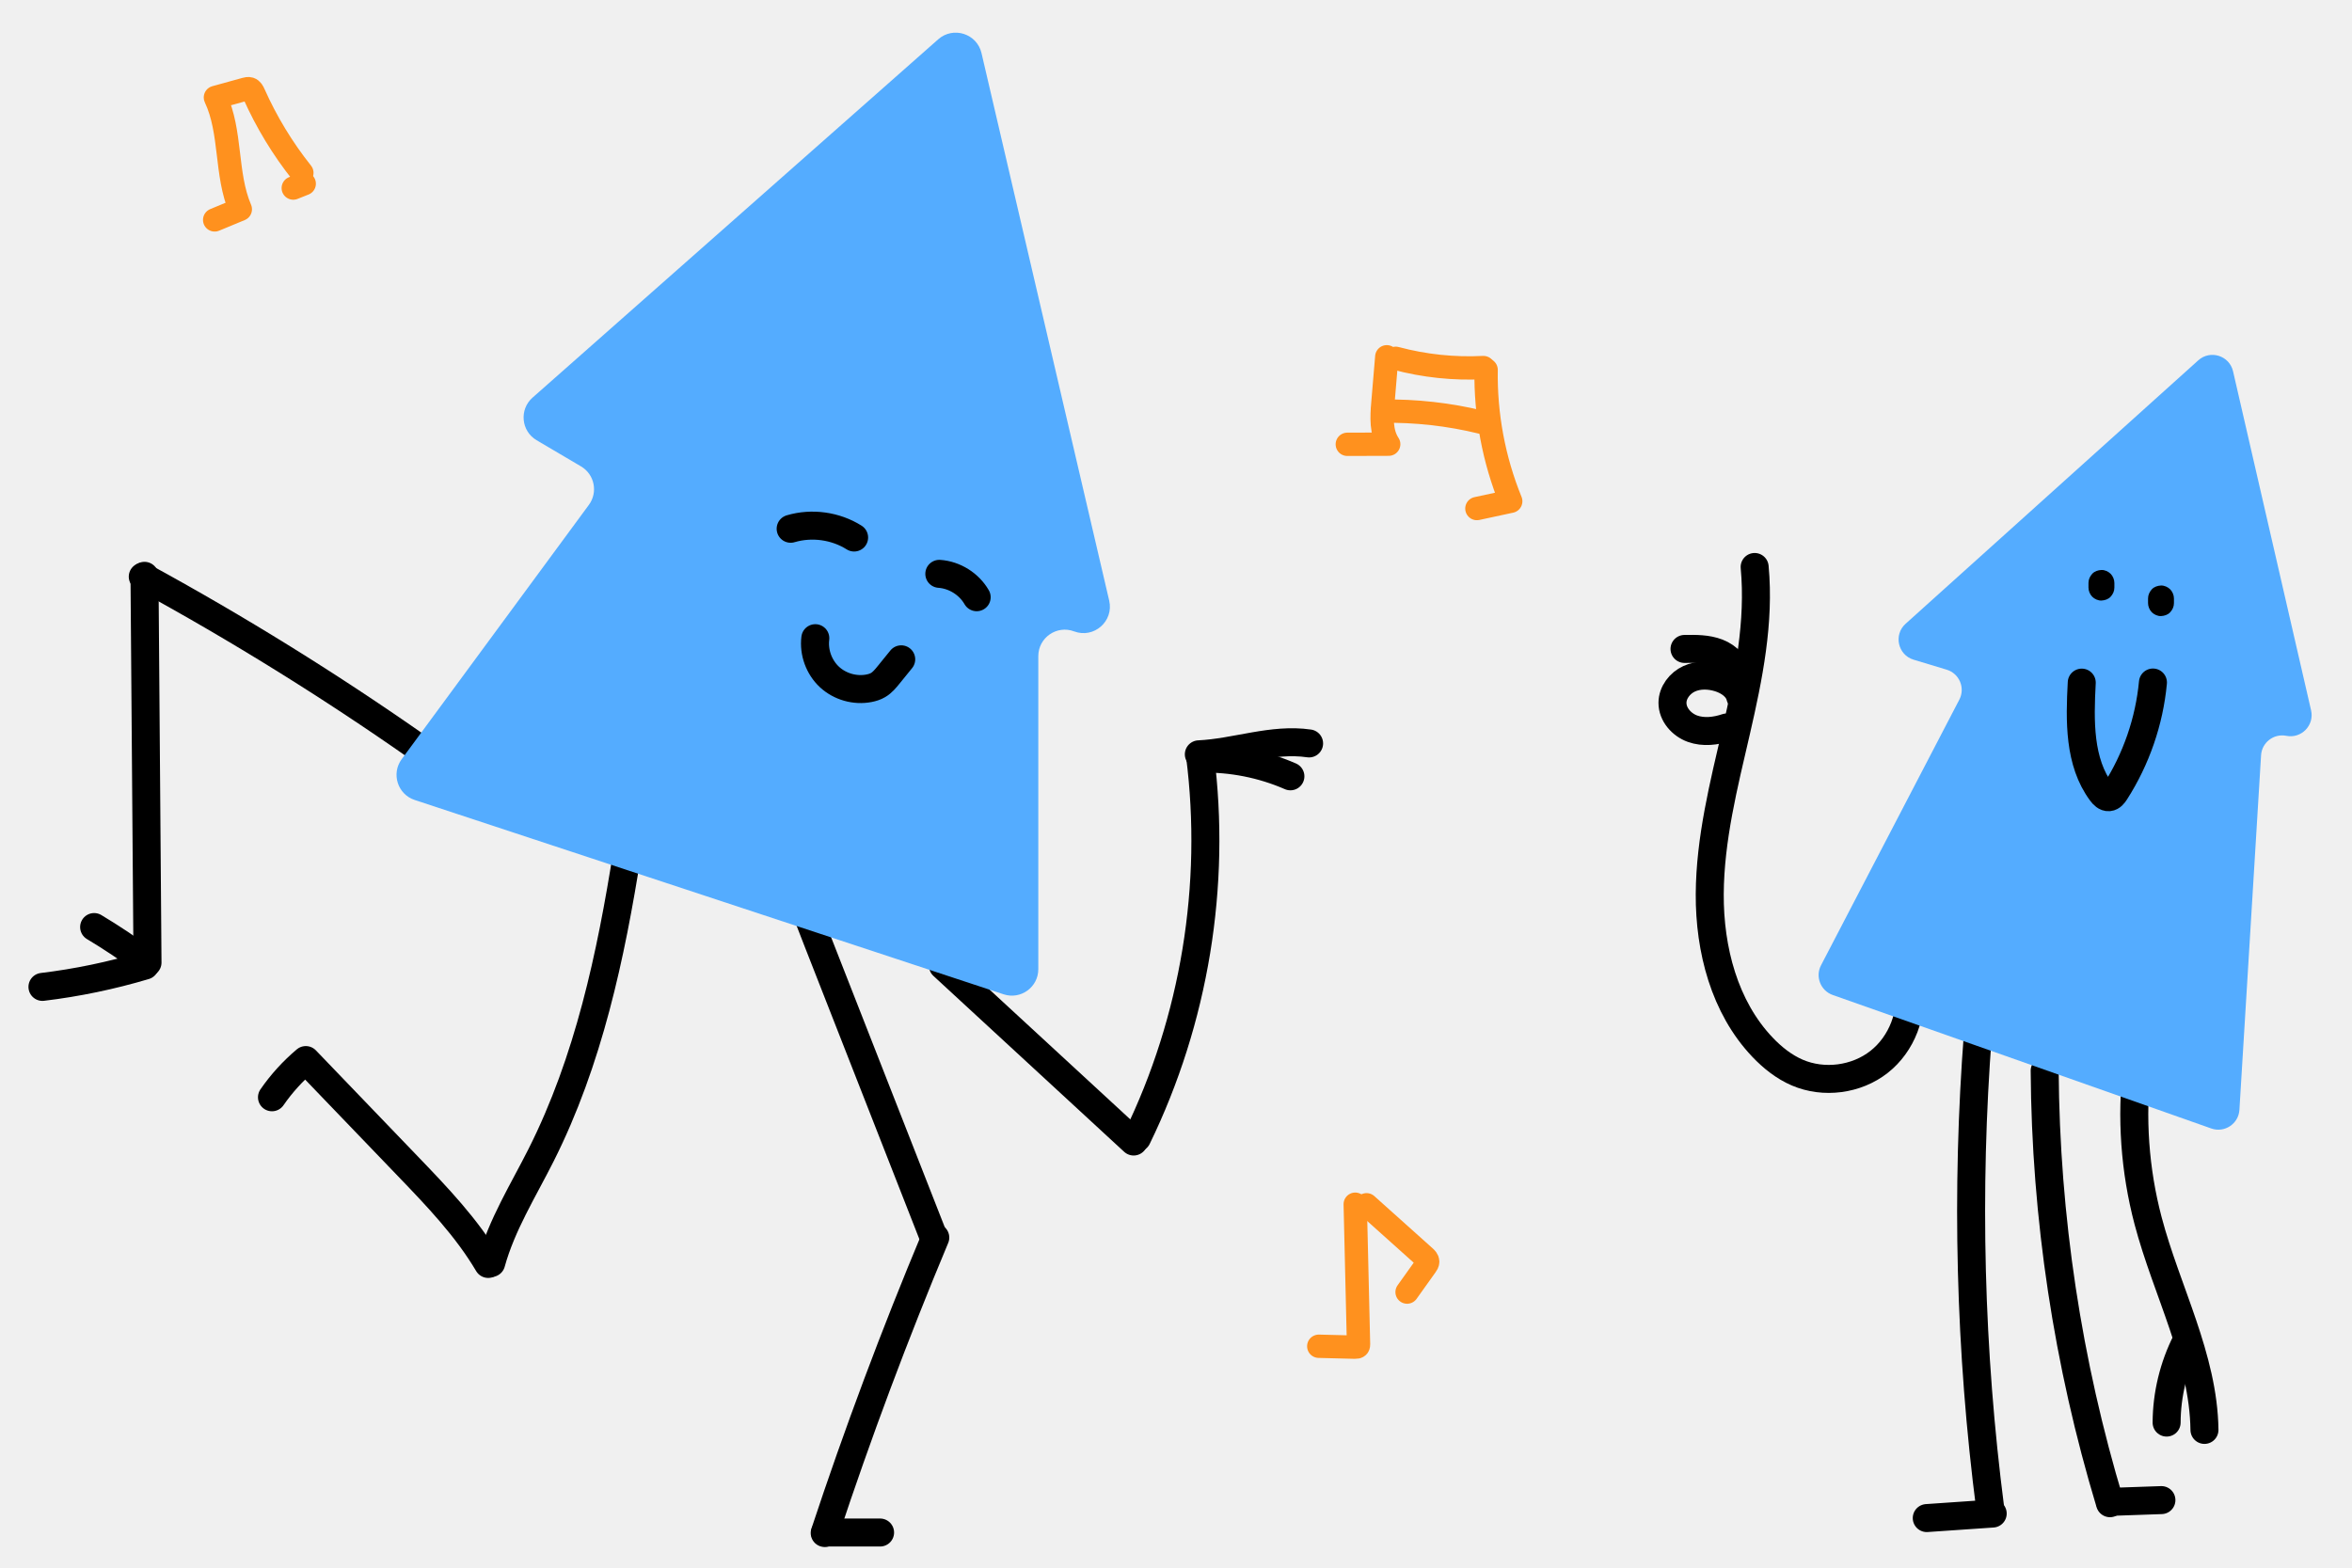
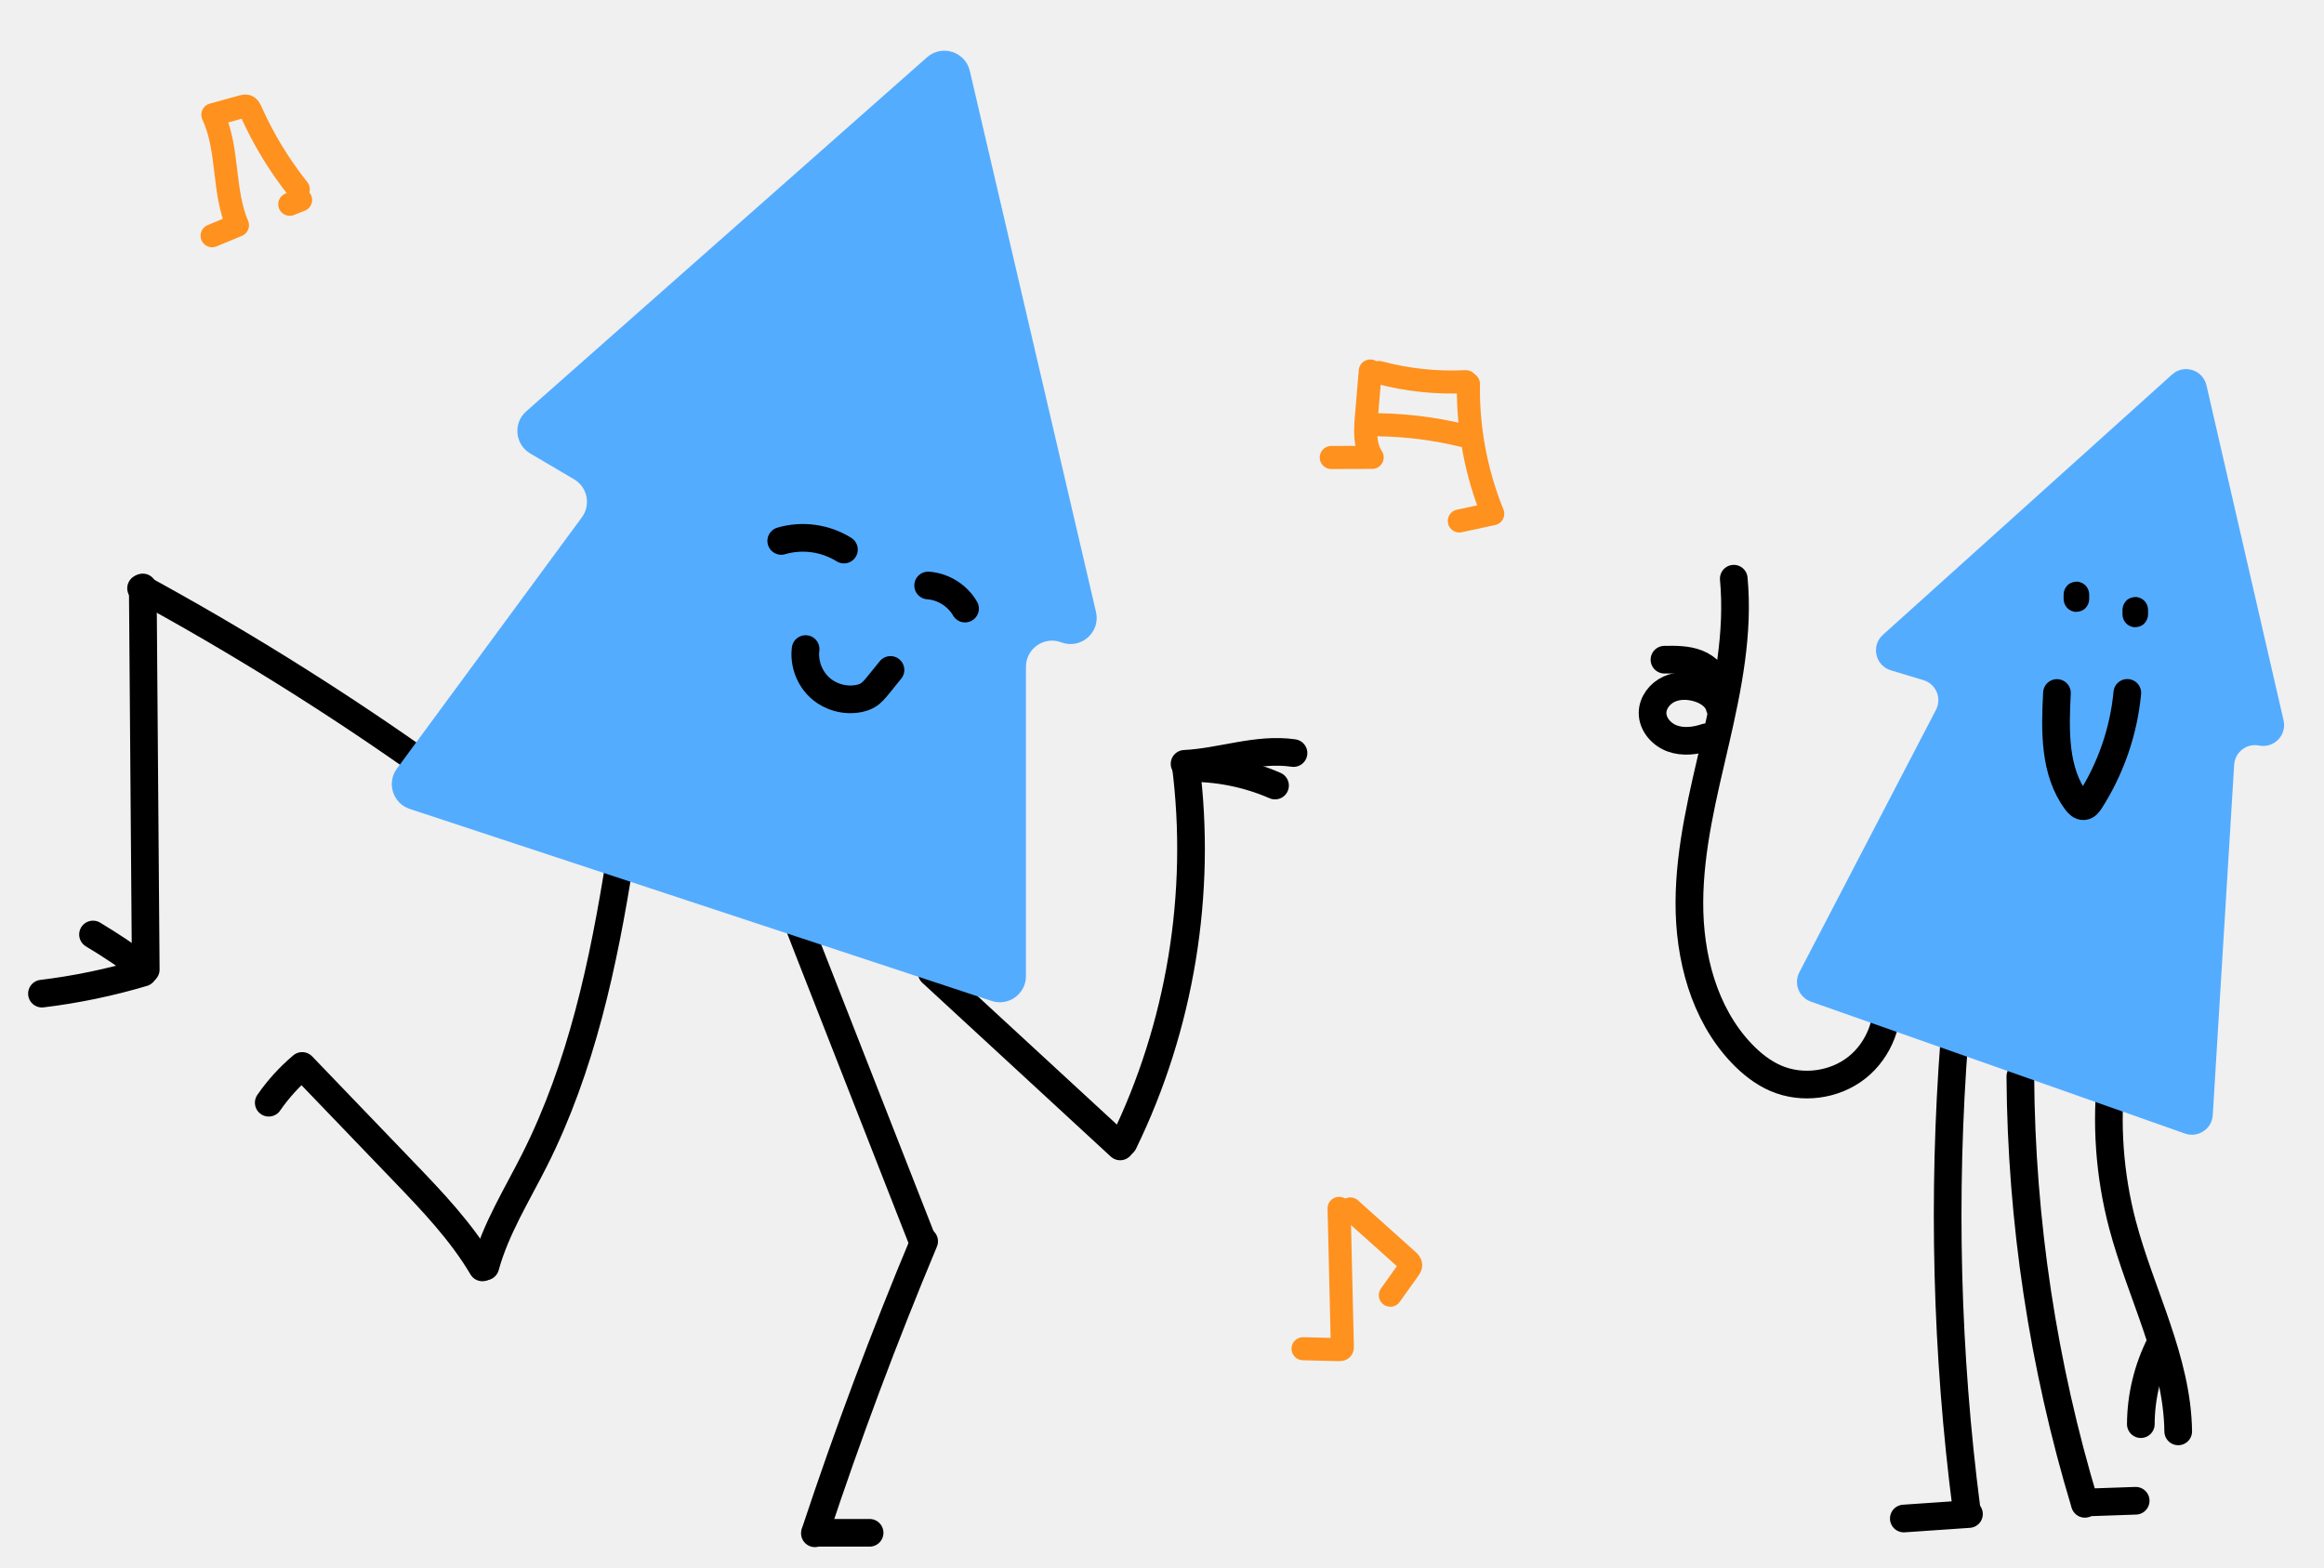
- <svg xmlns="http://www.w3.org/2000/svg" width="504" height="336" viewBox="0 0 504 336" fill="none">
+ <svg xmlns="http://www.w3.org/2000/svg" width="504" height="340" viewBox="0 0 504 340" fill="none">
  <g clip-path="url(#clip0_2211_155)">
-     <mask id="mask0_2211_155" style="mask-type:luminance" maskUnits="userSpaceOnUse" x="-53" y="-88" width="633" height="458">
-       <path d="M530 -88H-3C-30.614 -88 -53 -65.614 -53 -38V320C-53 347.614 -30.614 370 -3 370H530C557.614 370 580 347.614 580 320V-38C580 -65.614 557.614 -88 530 -88Z" fill="white" />
+     <mask id="mask0_2211_155" style="mask-type:luminance" maskUnits="userSpaceOnUse" x="-53" y="-84" width="633" height="458">
+       <path d="M530 -84H-3C-30.614 -84 -53 -61.614 -53 -34V324C-53 351.614 -30.614 374 -3 374H530C557.614 374 580 351.614 580 324V-34C580 -61.614 557.614 -84 530 -84Z" fill="white" />
    </mask>
    <g mask="url(#mask0_2211_155)">
-       <path d="M58.282 235.178C60.33 232.215 62.777 229.523 65.53 227.203C72.834 234.801 80.132 242.405 87.436 250.003C93.696 256.518 100.018 263.117 104.613 270.898" stroke="black" stroke-width="6" stroke-miterlimit="10" stroke-linecap="round" stroke-linejoin="round" />
-       <path d="M105.257 270.698C107.516 262.501 112.111 255.186 115.935 247.594C126.108 227.397 130.898 204.947 134.428 182.614" stroke="black" stroke-width="6" stroke-miterlimit="10" stroke-linecap="round" stroke-linejoin="round" />
-       <path d="M169 183C170.368 189.375 172.735 195.412 175.083 201.42C183.389 222.614 191.694 243.807 200 265" stroke="black" stroke-width="6" stroke-miterlimit="10" stroke-linecap="round" stroke-linejoin="round" />
-       <path d="M200.417 265.243C191.715 286.039 183.806 307.167 176.724 328.568" stroke="black" stroke-width="6" stroke-miterlimit="10" stroke-linecap="round" stroke-linejoin="round" />
-       <path d="M176.808 328.463C180.737 328.463 184.661 328.463 188.59 328.463" stroke="black" stroke-width="6" stroke-miterlimit="10" stroke-linecap="round" stroke-linejoin="round" />
-       <path d="M202.06 206.968C215.68 219.533 229.305 232.098 242.925 244.658" stroke="black" stroke-width="6" stroke-miterlimit="10" stroke-linecap="round" stroke-linejoin="round" />
-       <path d="M243.663 243.864C255.962 218.617 260.707 189.752 257.144 161.896" stroke="black" stroke-width="6" stroke-miterlimit="10" stroke-linecap="round" stroke-linejoin="round" />
-       <path d="M256.894 161.674C264.831 161.302 272.662 158.183 280.52 159.337" stroke="black" stroke-width="6" stroke-miterlimit="10" stroke-linecap="round" stroke-linejoin="round" />
-       <path d="M257.327 162.595C263.893 162.457 270.492 163.761 276.513 166.386" stroke="black" stroke-width="6" stroke-miterlimit="10" stroke-linecap="round" stroke-linejoin="round" />
-       <path d="M9.098 211.519C16.524 210.625 23.872 209.093 31.042 206.957" stroke="black" stroke-width="6" stroke-miterlimit="10" stroke-linecap="round" stroke-linejoin="round" />
-       <path d="M20.17 198.693C23.911 200.935 27.54 203.36 31.053 205.947" stroke="black" stroke-width="6" stroke-miterlimit="10" stroke-linecap="round" stroke-linejoin="round" />
-       <path d="M31.608 206.302C31.392 178.674 31.181 151.046 30.965 123.418" stroke="black" stroke-width="6" stroke-miterlimit="10" stroke-linecap="round" stroke-linejoin="round" />
-       <path d="M30.593 123.596C50.95 134.701 70.68 146.945 89.673 160.253" stroke="black" stroke-width="6" stroke-miterlimit="10" stroke-linecap="round" stroke-linejoin="round" />
-       <path d="M375.997 121.52C377.102 133.314 374.709 145.13 372.051 156.668C369.387 168.207 366.429 179.817 366.373 191.661C366.318 203.505 369.509 215.848 377.668 224.434C379.804 226.681 382.28 228.657 385.127 229.884C390.816 232.331 397.809 231.416 402.67 227.586C407.538 223.757 410.069 217.174 409.02 211.069" stroke="black" stroke-width="6" stroke-miterlimit="10" stroke-linecap="round" stroke-linejoin="round" />
-       <path d="M423.86 221.259C421.23 255.286 422.112 289.58 426.491 323.424" stroke="black" stroke-width="6" stroke-miterlimit="10" stroke-linecap="round" stroke-linejoin="round" />
-       <path d="M427.007 324.395C422.295 324.716 417.589 325.038 412.877 325.366" stroke="black" stroke-width="6" stroke-miterlimit="10" stroke-linecap="round" stroke-linejoin="round" />
-       <path d="M438.146 229.479C438.346 260.836 443.074 292.16 452.143 322.18" stroke="black" stroke-width="6" stroke-miterlimit="10" stroke-linecap="round" stroke-linejoin="round" />
-       <path d="M452.16 321.897C455.828 321.769 459.491 321.642 463.16 321.514" stroke="black" stroke-width="6" stroke-miterlimit="10" stroke-linecap="round" stroke-linejoin="round" />
-       <path d="M457.954 228.335C456.65 239.458 457.449 250.819 460.307 261.647C464.27 276.67 472.173 290.934 472.384 306.468" stroke="black" stroke-width="6" stroke-miterlimit="10" stroke-linecap="round" stroke-linejoin="round" />
-       <path d="M464.275 304.898C464.303 298.887 465.752 292.882 468.471 287.521" stroke="black" stroke-width="6" stroke-miterlimit="10" stroke-linecap="round" stroke-linejoin="round" />
-       <path d="M372.922 149.353C372.434 147.305 370.447 145.94 368.438 145.302C366.335 144.636 363.97 144.564 361.967 145.479C359.958 146.401 358.398 148.421 358.387 150.63C358.376 153.122 360.329 155.331 362.677 156.18C365.019 157.023 367.644 156.713 370.009 155.919" stroke="black" stroke-width="6" stroke-miterlimit="10" stroke-linecap="round" stroke-linejoin="round" />
-       <path d="M372.351 145.107C372.234 142.721 370.264 140.751 368.038 139.885C365.813 139.025 363.354 139.047 360.968 139.086" stroke="black" stroke-width="6" stroke-miterlimit="10" stroke-linecap="round" stroke-linejoin="round" />
-       <path d="M88.868 171.459L215.053 213.106C218.721 214.316 222.495 211.585 222.495 207.722V140.628C222.495 136.666 226.458 133.924 230.165 135.323C234.405 136.921 238.712 133.147 237.685 128.729L210.324 11.386C209.347 7.207 204.269 5.586 201.05 8.422L114.115 85.223C111.229 87.77 111.673 92.399 114.986 94.353L124.504 99.964C127.396 101.667 128.178 105.503 126.191 108.205L86.076 162.712C83.789 165.82 85.205 170.254 88.868 171.459Z" fill="#54ACFF" />
-       <path d="M392.73 213.256L473.849 241.866C476.685 242.865 479.693 240.873 479.876 237.87L484.516 161.874C484.683 159.132 487.236 157.168 489.927 157.706C493.152 158.35 495.971 155.453 495.233 152.25L478.511 79.579C477.734 76.215 473.633 74.917 471.063 77.225L408.342 133.691C405.717 136.055 406.683 140.379 410.068 141.394L417.145 143.531C419.864 144.353 421.168 147.444 419.853 149.958L390.216 206.896C388.945 209.338 390.133 212.34 392.73 213.256Z" fill="#54ACFF" />
-       <path d="M46 47.132L51.496 44.851C48.259 37.296 49.664 28.324 46.16 20.886C48.297 20.294 50.428 19.708 52.565 19.117C52.875 19.032 53.211 18.946 53.516 19.042C53.964 19.186 54.205 19.666 54.397 20.097C57.094 26.15 60.556 31.862 64.685 37.046" stroke="#FF911E" stroke-width="5" stroke-linecap="round" stroke-linejoin="round" />
-       <path d="M65.192 39.369L62.842 40.306" stroke="#FF911E" stroke-width="5" stroke-linecap="round" stroke-linejoin="round" />
-       <path d="M288.708 95.228L297.58 95.201C295.892 92.67 296.079 89.383 296.336 86.351C296.613 83.059 296.891 79.761 297.169 76.468" stroke="#FF911E" stroke-width="5" stroke-linecap="round" stroke-linejoin="round" />
-       <path d="M316.478 108.996L323.727 107.435C320.1 98.526 318.295 88.882 318.455 79.271" stroke="#FF911E" stroke-width="5" stroke-linecap="round" stroke-linejoin="round" />
-       <path d="M317.878 78.78C311.564 79.105 305.197 78.434 299.086 76.798" stroke="#FF911E" stroke-width="5" stroke-linecap="round" stroke-linejoin="round" />
-       <path d="M296.234 88.126C303.36 88.008 310.496 88.807 317.418 90.496" stroke="#FF911E" stroke-width="5" stroke-linecap="round" stroke-linejoin="round" />
-       <path d="M290.406 258.096C290.641 268.091 290.876 278.092 291.112 288.087C291.112 288.247 291.112 288.428 291.015 288.556C290.876 288.732 290.62 288.743 290.396 288.737C287.794 288.673 285.193 288.604 282.592 288.54" stroke="#FF911E" stroke-width="5" stroke-linecap="round" stroke-linejoin="round" />
-       <path d="M292.831 258.218C296.987 261.943 301.143 265.667 305.299 269.391C305.603 269.663 305.934 269.988 305.94 270.398C305.94 270.713 305.753 270.99 305.571 271.245C304.22 273.142 302.868 275.034 301.517 276.93" stroke="#FF911E" stroke-width="5" stroke-linecap="round" stroke-linejoin="round" />
-       <path d="M169.426 113.328C173.949 111.985 179.033 112.69 183.024 115.204" stroke="black" stroke-width="6" stroke-miterlimit="10" stroke-linecap="round" stroke-linejoin="round" />
-       <path d="M201.283 122.991C204.552 123.218 207.654 125.161 209.286 128.002" stroke="black" stroke-width="6" stroke-miterlimit="10" stroke-linecap="round" stroke-linejoin="round" />
-       <path d="M446.088 146.306C445.661 154.437 445.444 163.311 450.312 169.838C450.706 170.365 451.238 170.92 451.893 170.865C452.504 170.809 452.926 170.249 453.253 169.738C457.76 162.712 460.562 154.598 461.345 146.284" stroke="black" stroke-width="6" stroke-miterlimit="10" stroke-linecap="round" stroke-linejoin="round" />
-       <path d="M447.531 124.939C447.531 125.272 447.531 125.605 447.531 125.938C447.531 126.648 447.842 127.397 448.341 127.902C448.824 128.385 449.612 128.746 450.306 128.713C451.022 128.679 451.766 128.446 452.271 127.902C452.77 127.359 453.081 126.693 453.081 125.938C453.081 125.605 453.081 125.272 453.081 124.939C453.081 124.228 452.77 123.479 452.271 122.974C451.788 122.491 451 122.13 450.306 122.164C449.59 122.197 448.846 122.43 448.341 122.974C447.847 123.518 447.531 124.184 447.531 124.939Z" fill="black" />
-       <path d="M460.296 128.268C460.296 128.601 460.296 128.934 460.296 129.267C460.296 129.978 460.607 130.727 461.106 131.232C461.589 131.715 462.377 132.076 463.071 132.042C463.787 132.009 464.531 131.776 465.036 131.232C465.535 130.688 465.846 130.022 465.846 129.267C465.846 128.934 465.846 128.601 465.846 128.268C465.846 127.558 465.535 126.809 465.036 126.304C464.553 125.821 463.765 125.46 463.071 125.493C462.355 125.527 461.611 125.76 461.106 126.304C460.612 126.848 460.296 127.514 460.296 128.268Z" fill="black" />
-       <path d="M174.71 136.782C174.332 139.818 175.492 143.004 177.734 145.091C179.977 147.177 183.234 148.104 186.237 147.51C186.909 147.377 187.575 147.172 188.163 146.822C189.084 146.284 189.772 145.435 190.444 144.608C191.337 143.509 192.225 142.41 193.119 141.311" stroke="black" stroke-width="6" stroke-miterlimit="10" stroke-linecap="round" stroke-linejoin="round" />
+       <path d="M58.282 239.178C60.33 236.215 62.777 233.523 65.53 231.203C72.834 238.801 80.132 246.405 87.436 254.003C93.696 260.518 100.018 267.117 104.613 274.898" stroke="black" stroke-width="6" stroke-miterlimit="10" stroke-linecap="round" stroke-linejoin="round" />
+       <path d="M105.257 274.698C107.516 266.501 112.111 259.186 115.935 251.594C126.108 231.397 130.898 208.947 134.428 186.614" stroke="black" stroke-width="6" stroke-miterlimit="10" stroke-linecap="round" stroke-linejoin="round" />
+       <path d="M169 187C170.368 193.375 172.735 199.412 175.083 205.42C183.389 226.614 191.694 247.807 200 269" stroke="black" stroke-width="6" stroke-miterlimit="10" stroke-linecap="round" stroke-linejoin="round" />
+       <path d="M200.417 269.243C191.715 290.039 183.806 311.167 176.724 332.568" stroke="black" stroke-width="6" stroke-miterlimit="10" stroke-linecap="round" stroke-linejoin="round" />
+       <path d="M176.808 332.463C180.737 332.463 184.661 332.463 188.59 332.463" stroke="black" stroke-width="6" stroke-miterlimit="10" stroke-linecap="round" stroke-linejoin="round" />
+       <path d="M202.06 210.968C215.68 223.533 229.305 236.098 242.925 248.658" stroke="black" stroke-width="6" stroke-miterlimit="10" stroke-linecap="round" stroke-linejoin="round" />
+       <path d="M243.663 247.864C255.962 222.617 260.707 193.752 257.144 165.896" stroke="black" stroke-width="6" stroke-miterlimit="10" stroke-linecap="round" stroke-linejoin="round" />
+       <path d="M256.894 165.674C264.831 165.302 272.662 162.183 280.52 163.337" stroke="black" stroke-width="6" stroke-miterlimit="10" stroke-linecap="round" stroke-linejoin="round" />
+       <path d="M257.327 166.595C263.893 166.457 270.492 167.761 276.513 170.386" stroke="black" stroke-width="6" stroke-miterlimit="10" stroke-linecap="round" stroke-linejoin="round" />
+       <path d="M9.098 215.519C16.524 214.625 23.872 213.093 31.042 210.957" stroke="black" stroke-width="6" stroke-miterlimit="10" stroke-linecap="round" stroke-linejoin="round" />
+       <path d="M20.17 202.693C23.911 204.935 27.54 207.36 31.053 209.947" stroke="black" stroke-width="6" stroke-miterlimit="10" stroke-linecap="round" stroke-linejoin="round" />
+       <path d="M31.608 210.302C31.392 182.674 31.181 155.046 30.965 127.418" stroke="black" stroke-width="6" stroke-miterlimit="10" stroke-linecap="round" stroke-linejoin="round" />
+       <path d="M30.593 127.596C50.95 138.701 70.68 150.945 89.673 164.253" stroke="black" stroke-width="6" stroke-miterlimit="10" stroke-linecap="round" stroke-linejoin="round" />
+       <path d="M375.997 125.52C377.102 137.314 374.709 149.13 372.051 160.668C369.387 172.207 366.429 183.817 366.373 195.661C366.318 207.505 369.509 219.848 377.668 228.434C379.804 230.681 382.28 232.657 385.127 233.884C390.816 236.331 397.809 235.416 402.67 231.586C407.538 227.757 410.069 221.174 409.02 215.069" stroke="black" stroke-width="6" stroke-miterlimit="10" stroke-linecap="round" stroke-linejoin="round" />
+       <path d="M423.86 225.259C421.23 259.286 422.112 293.58 426.491 327.424" stroke="black" stroke-width="6" stroke-miterlimit="10" stroke-linecap="round" stroke-linejoin="round" />
+       <path d="M427.007 328.395C422.295 328.716 417.589 329.038 412.877 329.366" stroke="black" stroke-width="6" stroke-miterlimit="10" stroke-linecap="round" stroke-linejoin="round" />
+       <path d="M438.146 233.479C438.346 264.836 443.074 296.16 452.143 326.18" stroke="black" stroke-width="6" stroke-miterlimit="10" stroke-linecap="round" stroke-linejoin="round" />
+       <path d="M452.16 325.897C455.828 325.769 459.491 325.642 463.16 325.514" stroke="black" stroke-width="6" stroke-miterlimit="10" stroke-linecap="round" stroke-linejoin="round" />
+       <path d="M457.954 232.335C456.65 243.458 457.449 254.819 460.307 265.647C464.27 280.67 472.173 294.934 472.384 310.468" stroke="black" stroke-width="6" stroke-miterlimit="10" stroke-linecap="round" stroke-linejoin="round" />
+       <path d="M464.275 308.898C464.303 302.887 465.752 296.882 468.471 291.521" stroke="black" stroke-width="6" stroke-miterlimit="10" stroke-linecap="round" stroke-linejoin="round" />
+       <path d="M372.922 153.353C372.434 151.305 370.447 149.94 368.438 149.302C366.335 148.636 363.97 148.564 361.967 149.479C359.958 150.401 358.398 152.421 358.387 154.63C358.376 157.122 360.329 159.331 362.677 160.18C365.019 161.023 367.644 160.713 370.009 159.919" stroke="black" stroke-width="6" stroke-miterlimit="10" stroke-linecap="round" stroke-linejoin="round" />
+       <path d="M372.351 149.107C372.234 146.721 370.264 144.751 368.038 143.885C365.813 143.025 363.354 143.047 360.968 143.086" stroke="black" stroke-width="6" stroke-miterlimit="10" stroke-linecap="round" stroke-linejoin="round" />
+       <path d="M88.868 175.459L215.053 217.106C218.721 218.316 222.495 215.585 222.495 211.722V144.628C222.495 140.666 226.458 137.924 230.165 139.323C234.405 140.921 238.712 137.147 237.685 132.729L210.324 15.386C209.347 11.207 204.269 9.586 201.05 12.422L114.115 89.223C111.229 91.77 111.673 96.399 114.986 98.353L124.504 103.964C127.396 105.667 128.178 109.503 126.191 112.205L86.076 166.712C83.789 169.82 85.205 174.254 88.868 175.459Z" fill="#54ACFF" />
+       <path d="M392.73 217.256L473.849 245.866C476.685 246.865 479.693 244.873 479.876 241.87L484.516 165.874C484.683 163.132 487.236 161.168 489.927 161.706C493.152 162.35 495.971 159.453 495.233 156.25L478.511 83.579C477.734 80.215 473.633 78.917 471.063 81.225L408.342 137.691C405.717 140.055 406.683 144.379 410.068 145.394L417.145 147.531C419.864 148.353 421.168 151.444 419.853 153.958L390.216 210.896C388.945 213.338 390.133 216.34 392.73 217.256Z" fill="#54ACFF" />
+       <path d="M46 51.132L51.496 48.851C48.259 41.296 49.664 32.324 46.16 24.886C48.297 24.294 50.428 23.708 52.565 23.117C52.875 23.032 53.211 22.946 53.516 23.042C53.964 23.186 54.205 23.666 54.397 24.097C57.094 30.15 60.556 35.862 64.685 41.046" stroke="#FF911E" stroke-width="5" stroke-linecap="round" stroke-linejoin="round" />
+       <path d="M65.192 43.369L62.842 44.306" stroke="#FF911E" stroke-width="5" stroke-linecap="round" stroke-linejoin="round" />
+       <path d="M288.708 99.228L297.58 99.201C295.892 96.67 296.079 93.383 296.336 90.351C296.613 87.059 296.891 83.761 297.169 80.468" stroke="#FF911E" stroke-width="5" stroke-linecap="round" stroke-linejoin="round" />
+       <path d="M316.478 112.996L323.727 111.435C320.1 102.526 318.295 92.882 318.455 83.271" stroke="#FF911E" stroke-width="5" stroke-linecap="round" stroke-linejoin="round" />
+       <path d="M317.878 82.78C311.564 83.105 305.197 82.434 299.086 80.798" stroke="#FF911E" stroke-width="5" stroke-linecap="round" stroke-linejoin="round" />
+       <path d="M296.234 92.126C303.36 92.008 310.496 92.807 317.418 94.496" stroke="#FF911E" stroke-width="5" stroke-linecap="round" stroke-linejoin="round" />
+       <path d="M290.406 262.096C290.641 272.091 290.876 282.092 291.112 292.087C291.112 292.247 291.112 292.428 291.015 292.556C290.876 292.732 290.62 292.743 290.396 292.737C287.794 292.673 285.193 292.604 282.592 292.54" stroke="#FF911E" stroke-width="5" stroke-linecap="round" stroke-linejoin="round" />
+       <path d="M292.831 262.218C296.987 265.943 301.143 269.667 305.299 273.391C305.603 273.663 305.934 273.988 305.94 274.398C305.94 274.713 305.753 274.99 305.571 275.245C304.22 277.142 302.868 279.034 301.517 280.93" stroke="#FF911E" stroke-width="5" stroke-linecap="round" stroke-linejoin="round" />
+       <path d="M169.426 117.328C173.949 115.985 179.033 116.69 183.024 119.204" stroke="black" stroke-width="6" stroke-miterlimit="10" stroke-linecap="round" stroke-linejoin="round" />
+       <path d="M201.283 126.991C204.552 127.218 207.654 129.161 209.286 132.002" stroke="black" stroke-width="6" stroke-miterlimit="10" stroke-linecap="round" stroke-linejoin="round" />
+       <path d="M446.088 150.306C445.661 158.437 445.444 167.311 450.312 173.838C450.706 174.365 451.238 174.92 451.893 174.865C452.504 174.809 452.926 174.249 453.253 173.738C457.76 166.712 460.562 158.598 461.345 150.284" stroke="black" stroke-width="6" stroke-miterlimit="10" stroke-linecap="round" stroke-linejoin="round" />
+       <path d="M447.531 128.939C447.531 129.272 447.531 129.605 447.531 129.938C447.531 130.648 447.842 131.397 448.341 131.902C448.824 132.385 449.612 132.746 450.306 132.713C451.022 132.679 451.766 132.446 452.271 131.902C452.77 131.359 453.081 130.693 453.081 129.938C453.081 129.605 453.081 129.272 453.081 128.939C453.081 128.228 452.77 127.479 452.271 126.974C451.788 126.491 451 126.13 450.306 126.164C449.59 126.197 448.846 126.43 448.341 126.974C447.847 127.518 447.531 128.184 447.531 128.939Z" fill="black" />
+       <path d="M460.296 132.268C460.296 132.601 460.296 132.934 460.296 133.267C460.296 133.978 460.607 134.727 461.106 135.232C461.589 135.715 462.377 136.076 463.071 136.042C463.787 136.009 464.531 135.776 465.036 135.232C465.535 134.688 465.846 134.022 465.846 133.267C465.846 132.934 465.846 132.601 465.846 132.268C465.846 131.558 465.535 130.809 465.036 130.304C464.553 129.821 463.765 129.46 463.071 129.493C462.355 129.527 461.611 129.76 461.106 130.304C460.612 130.848 460.296 131.514 460.296 132.268Z" fill="black" />
+       <path d="M174.71 140.782C174.332 143.818 175.492 147.004 177.734 149.091C179.977 151.177 183.234 152.104 186.237 151.51C186.909 151.377 187.575 151.172 188.163 150.822C189.084 150.284 189.772 149.435 190.444 148.608C191.337 147.509 192.225 146.41 193.119 145.311" stroke="black" stroke-width="6" stroke-miterlimit="10" stroke-linecap="round" stroke-linejoin="round" />
    </g>
  </g>
  <defs>
    <clipPath id="clip0_2211_155">
-       <rect width="504" height="336" fill="white" />
+       <rect width="504" height="340" fill="white" />
    </clipPath>
  </defs>
</svg>
